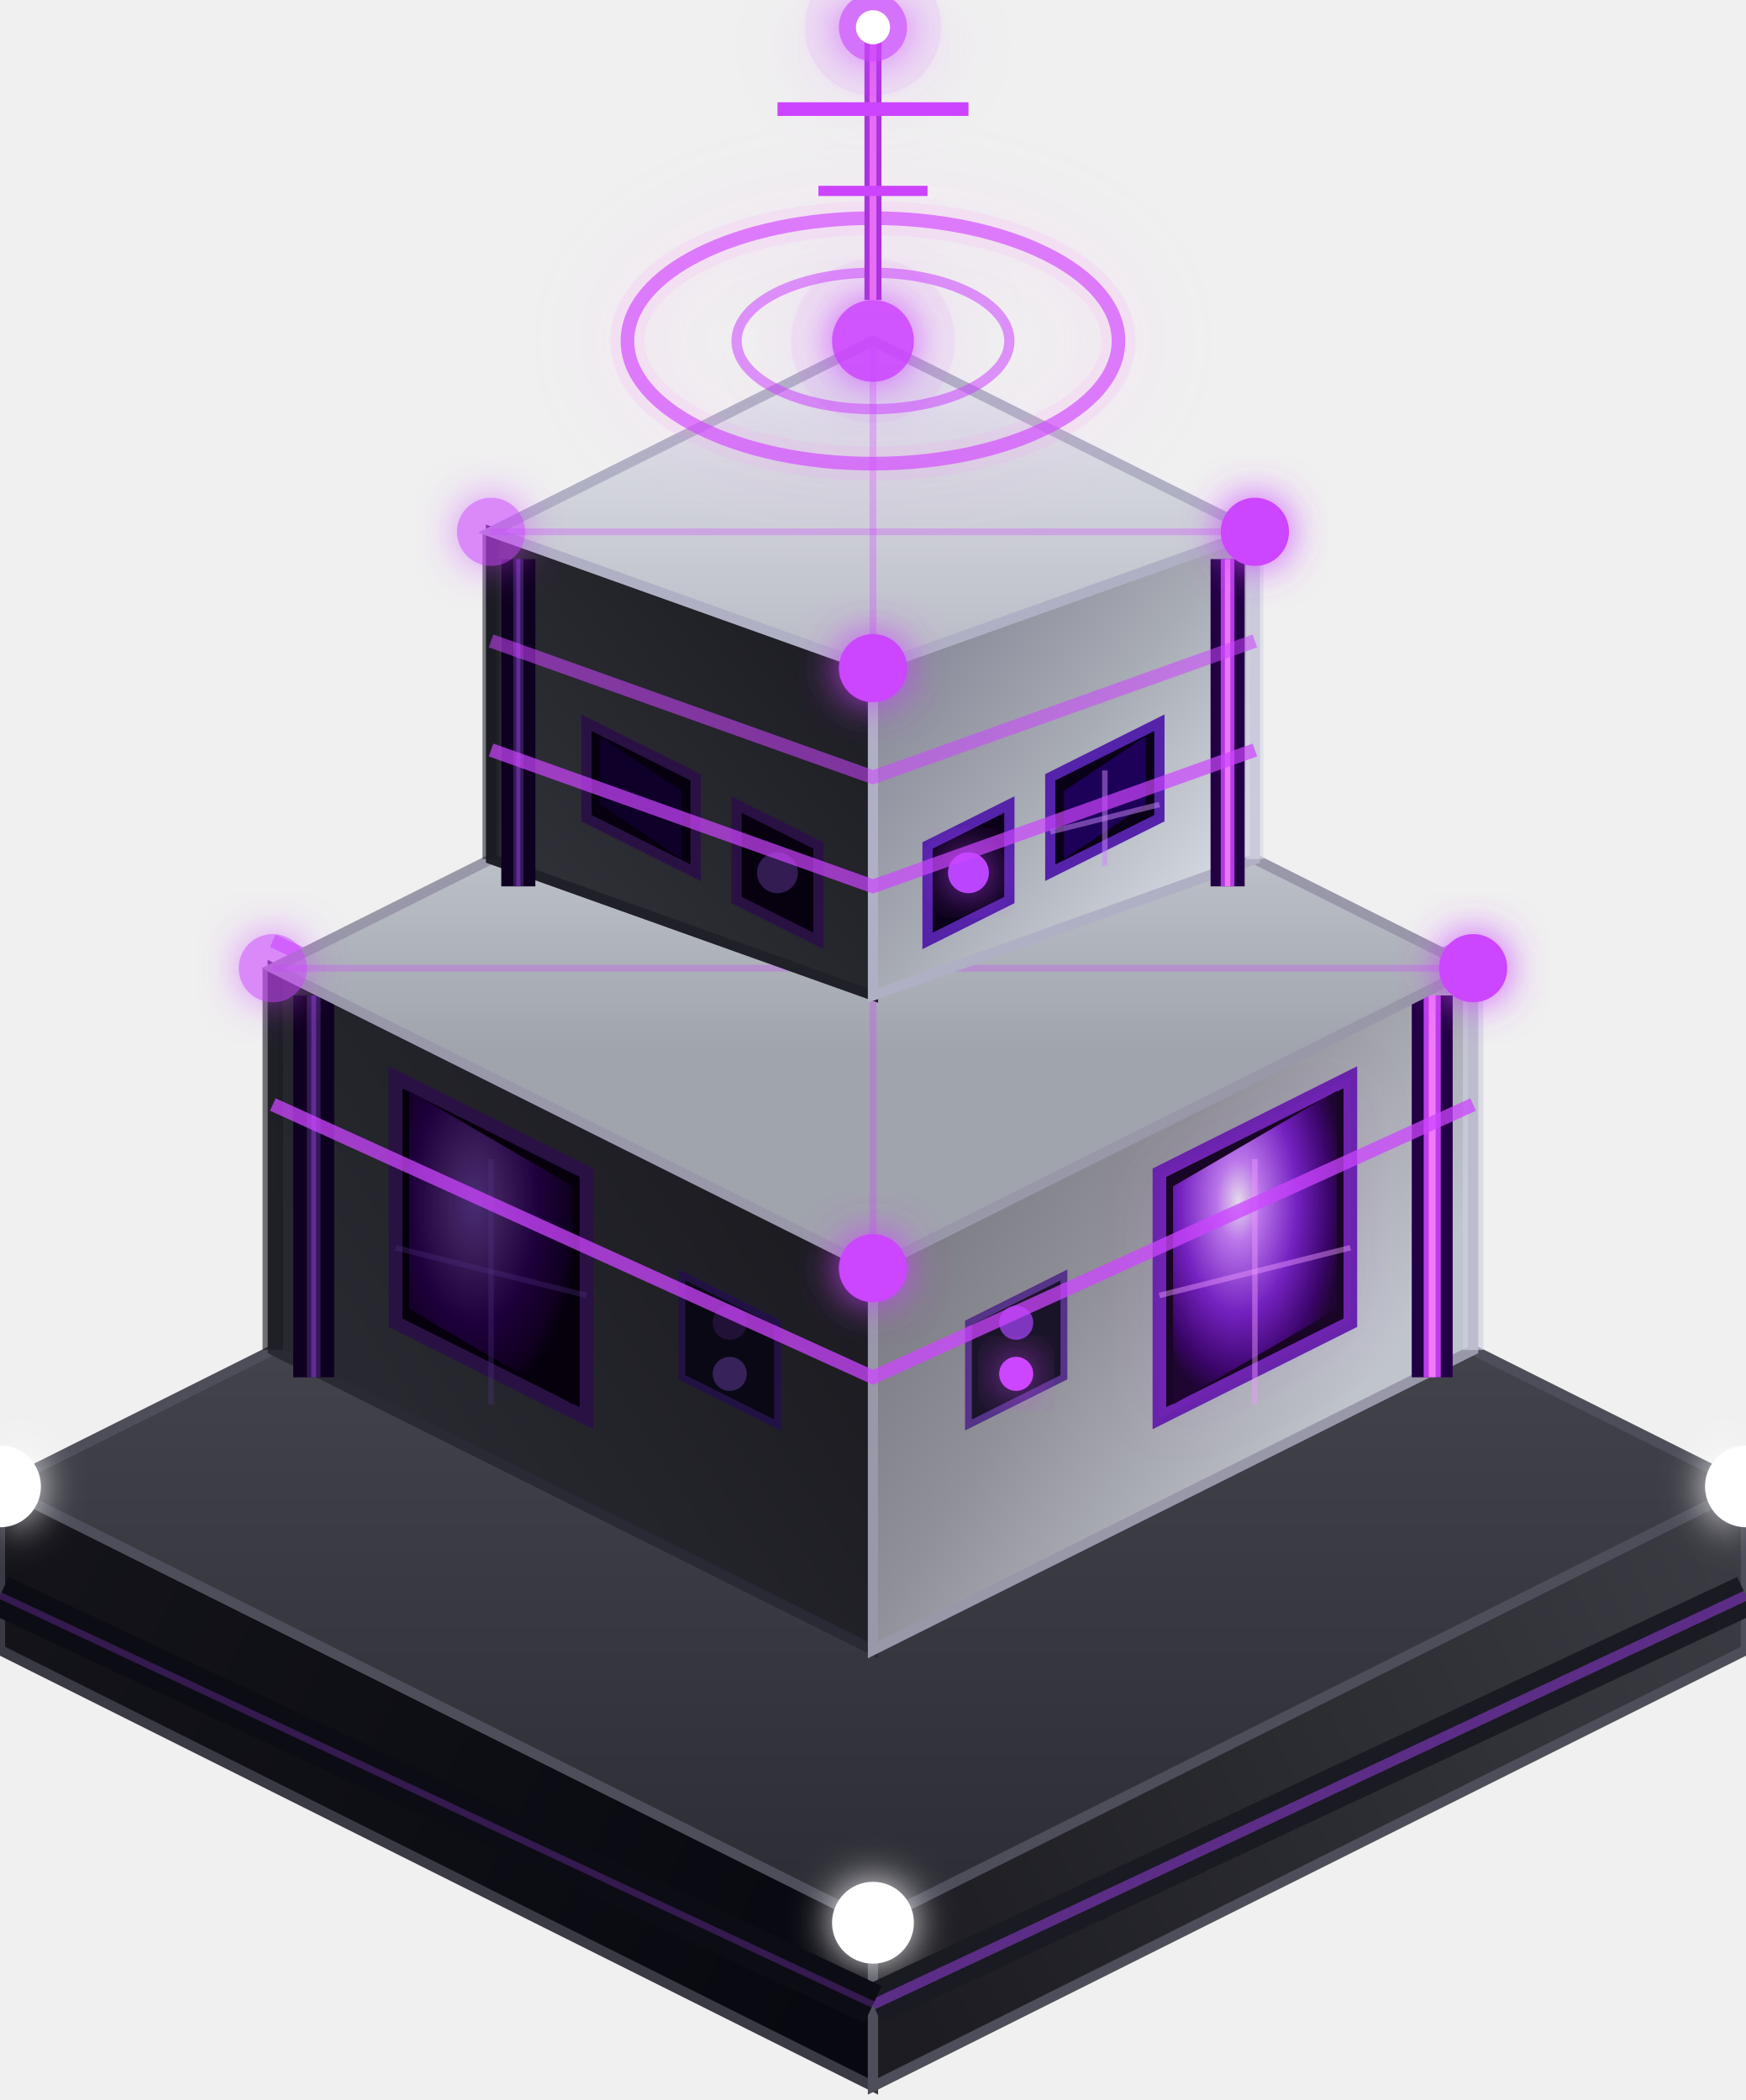
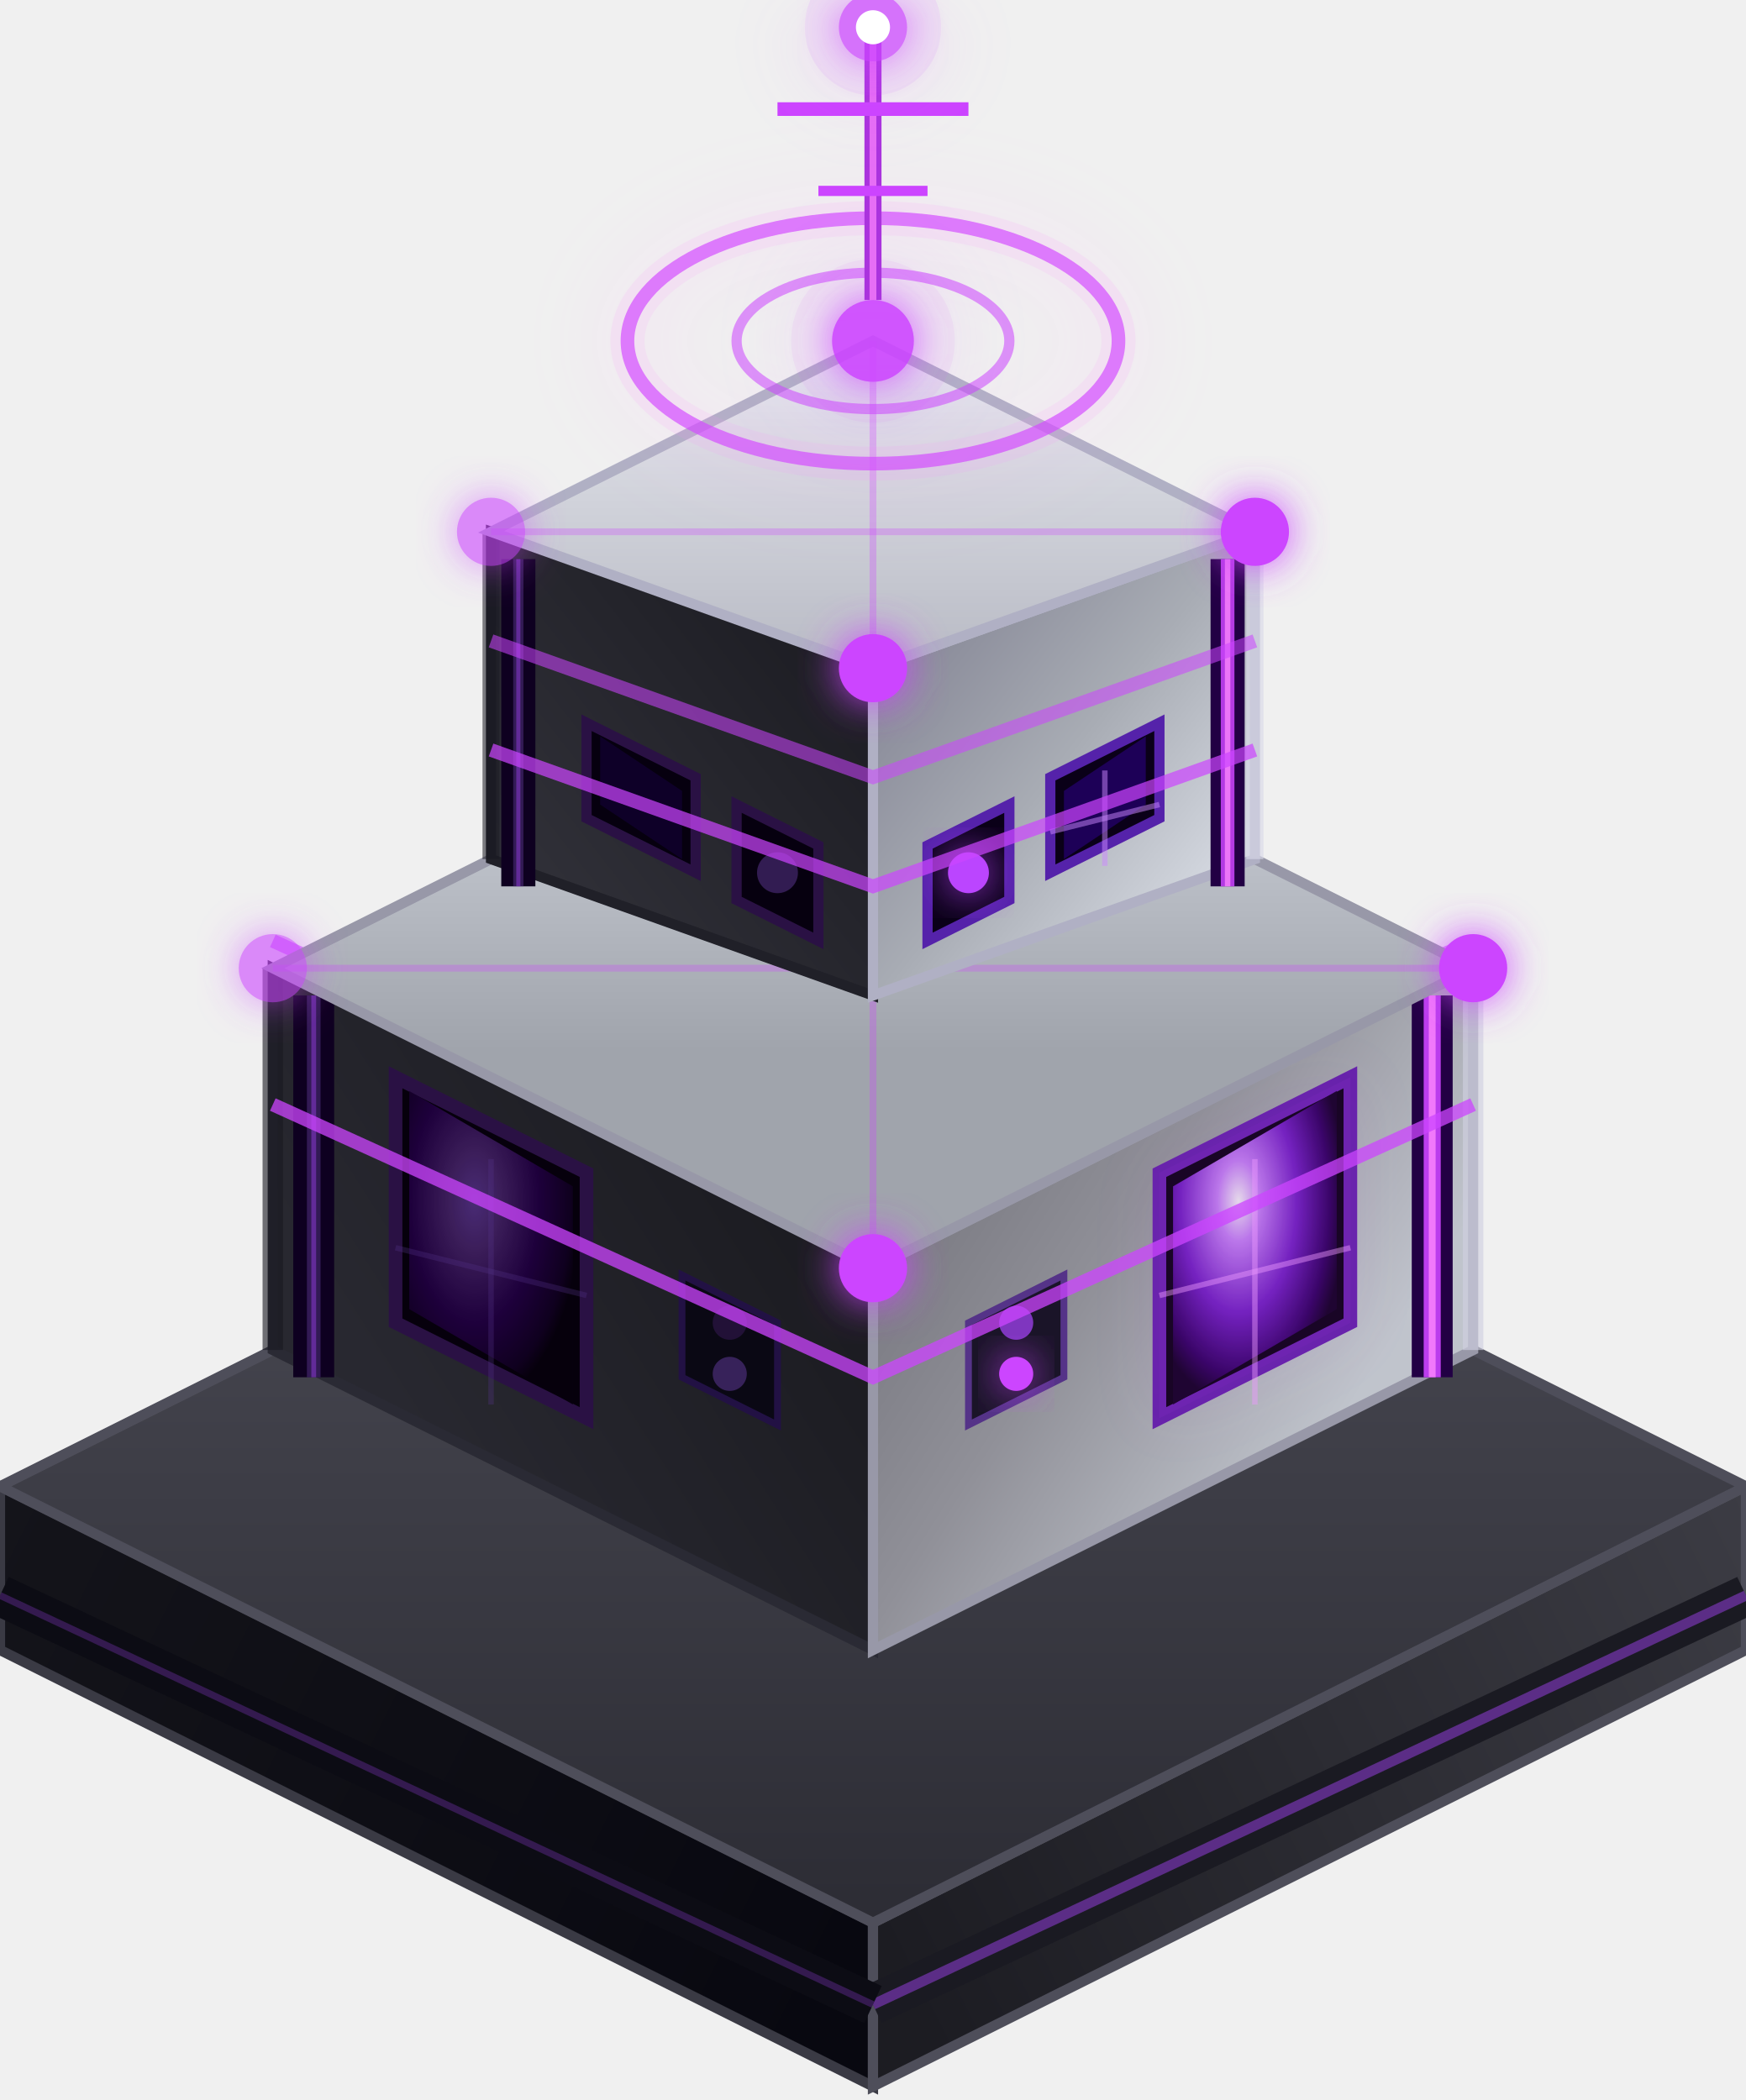
<svg xmlns="http://www.w3.org/2000/svg" viewBox="-128 -178 256 308" width="256" height="308">
  <defs>
    <linearGradient id="fR" gradientUnits="userSpaceOnUse" x1="128" y1="40" x2="0" y2="104">
      <stop offset="0%" stop-color="#3c3c44" />
      <stop offset="100%" stop-color="#1c1c22" />
    </linearGradient>
    <linearGradient id="fL" gradientUnits="userSpaceOnUse" x1="-128" y1="40" x2="0" y2="104">
      <stop offset="0%" stop-color="#14141a" />
      <stop offset="100%" stop-color="#080810" />
    </linearGradient>
    <linearGradient id="fT" gradientUnits="userSpaceOnUse" x1="0" y1="-24" x2="0" y2="104">
      <stop offset="0%" stop-color="#4e4e58" />
      <stop offset="100%" stop-color="#2c2c34" />
    </linearGradient>
    <linearGradient id="lR" gradientUnits="userSpaceOnUse" x1="88" y1="0" x2="0" y2="-56">
      <stop offset="0%" stop-color="#c0c4cc" />
      <stop offset="40%" stop-color="#909098" />
      <stop offset="100%" stop-color="#606068" />
    </linearGradient>
    <linearGradient id="lL" gradientUnits="userSpaceOnUse" x1="-88" y1="0" x2="0" y2="-56">
      <stop offset="0%" stop-color="#282830" />
      <stop offset="100%" stop-color="#141418" />
    </linearGradient>
    <linearGradient id="lT" gradientUnits="userSpaceOnUse" x1="0" y1="-80" x2="0" y2="-24">
      <stop offset="0%" stop-color="#d8dce4" />
      <stop offset="100%" stop-color="#a0a4ac" />
    </linearGradient>
    <linearGradient id="uR" gradientUnits="userSpaceOnUse" x1="56" y1="-56" x2="0" y2="-100">
      <stop offset="0%" stop-color="#d4d8e0" />
      <stop offset="40%" stop-color="#a8acb4" />
      <stop offset="100%" stop-color="#78788a" />
    </linearGradient>
    <linearGradient id="uL" gradientUnits="userSpaceOnUse" x1="-56" y1="-56" x2="0" y2="-100">
      <stop offset="0%" stop-color="#303038" />
      <stop offset="100%" stop-color="#18181e" />
    </linearGradient>
    <linearGradient id="uT" gradientUnits="userSpaceOnUse" x1="0" y1="-128" x2="0" y2="-80">
      <stop offset="0%" stop-color="#e8eaf0" />
      <stop offset="100%" stop-color="#b8bac4" />
    </linearGradient>
    <radialGradient id="reactor" cx="40%" cy="35%" r="65%">
      <stop offset="0%" stop-color="#ffffff" />
      <stop offset="20%" stop-color="#cc88ff" />
      <stop offset="55%" stop-color="#7722cc" />
      <stop offset="85%" stop-color="#330066" />
      <stop offset="100%" stop-color="#110022" />
    </radialGradient>
    <radialGradient id="reactorDim" cx="40%" cy="35%" r="65%">
      <stop offset="0%" stop-color="#553388" />
      <stop offset="25%" stop-color="#442266" />
      <stop offset="60%" stop-color="#220044" />
      <stop offset="90%" stop-color="#110022" />
      <stop offset="100%" stop-color="#06000c" />
    </radialGradient>
    <linearGradient id="conduit" gradientUnits="userSpaceOnUse" x1="0" y1="0" x2="0" y2="-130">
      <stop offset="0%" stop-color="#cc44ff" />
      <stop offset="50%" stop-color="#8822cc" />
      <stop offset="100%" stop-color="#441188" />
    </linearGradient>
    <filter id="glow" x="-60%" y="-60%" width="220%" height="220%">
      <feGaussianBlur stdDeviation="3" result="blur" />
      <feMerge>
        <feMergeNode in="blur" />
        <feMergeNode in="SourceGraphic" />
      </feMerge>
    </filter>
    <filter id="coreglow" x="-80%" y="-80%" width="260%" height="260%">
      <feGaussianBlur stdDeviation="5" result="blur" />
      <feMerge>
        <feMergeNode in="blur" />
        <feMergeNode in="SourceGraphic" />
      </feMerge>
    </filter>
    <filter id="softglow" x="-80%" y="-80%" width="260%" height="260%">
      <feGaussianBlur stdDeviation="6" result="blur" />
      <feMerge>
        <feMergeNode in="blur" />
        <feMergeNode in="SourceGraphic" />
      </feMerge>
    </filter>
  </defs>
  <polygon points="-128,64 0,128 0,104 -128,40" fill="url(#fL)" stroke="#3a3a44" stroke-width="1.5" />
  <polygon points="128,64 0,128 0,104 128,40" fill="url(#fR)" stroke="#4e4e5a" stroke-width="1.5" />
  <polygon points="0,-24 128,40 0,104 -128,40" fill="url(#fT)" stroke="#4e4e5a" stroke-width="1.5" />
-   <circle cx="128" cy="40" r="6" fill="#ffffff" filter="url(#glow)" />
-   <circle cx="-128" cy="40" r="6" fill="#ffffff" filter="url(#glow)" />
-   <circle cx="0" cy="104" r="6" fill="#ffffff" filter="url(#glow)" />
  <line x1="64" y1="72" x2="64" y2="96" stroke="#ffffff" stroke-width="4" stroke-linecap="round" filter="url(#glow)" />
  <line x1="-64" y1="72" x2="-64" y2="96" stroke="#ffffff" stroke-width="4" stroke-linecap="round" filter="url(#glow)" />
  <line x1="128" y1="56" x2="0" y2="116" stroke="#1a1a22" stroke-width="6" />
  <line x1="128" y1="56" x2="0" y2="116" stroke="#aa44ff" stroke-width="1.5" opacity="0.45" />
  <line x1="-128" y1="56" x2="0" y2="116" stroke="#0c0c14" stroke-width="6" />
  <line x1="-128" y1="56" x2="0" y2="116" stroke="#aa44ff" stroke-width="1" opacity="0.25" />
  <polygon points="-88,20 0,64 0,8 -88,-36" fill="url(#lL)" stroke="#2a2a34" stroke-width="1.5" />
  <line x1="-88" y1="20" x2="-88" y2="-36" stroke="#181820" stroke-width="3" opacity="0.6" />
  <polygon points="-70,16 -42,30 -42,-6 -70,-20" fill="#06000c" stroke="#2a1144" stroke-width="2" />
  <polygon points="-68,14 -44,28 -44,-4 -68,-18" fill="url(#reactorDim)" opacity="0.85" />
  <line x1="-56" y1="28" x2="-56" y2="-8" stroke="#553388" stroke-width="0.8" opacity="0.3" />
  <line x1="-70" y1="5" x2="-42" y2="12" stroke="#553388" stroke-width="0.8" opacity="0.3" />
  <polygon points="-28,24 -14,31 -14,16 -28,9" fill="#0a0814" stroke="#221144" stroke-width="1" />
  <circle cx="-21" cy="23.5" r="2.5" fill="#553388" opacity="0.6" />
  <circle cx="-21" cy="16" r="2.5" fill="#3a1a5a" opacity="0.5" />
  <line x1="-82" y1="24" x2="-82" y2="-32" stroke="#0e0020" stroke-width="6" />
  <line x1="-82" y1="24" x2="-82" y2="-32" stroke="#553388" stroke-width="2" opacity="0.5" />
  <line x1="-82" y1="24" x2="-82" y2="-32" stroke="#aa44ff" stroke-width="0.7" opacity="0.4" />
  <polygon points="88,20 0,64 0,8 88,-36" fill="url(#lR)" stroke="#9898a8" stroke-width="1.5" />
  <line x1="88" y1="20" x2="88" y2="-36" stroke="#d0d0e0" stroke-width="3" opacity="0.65" />
  <polygon points="70,16 42,30 42,-6 70,-20" fill="#0a0014" stroke="#6622aa" stroke-width="2" />
  <polygon points="68,14 44,28 44,-4 68,-18" fill="url(#reactor)" opacity="0.9" />
  <polygon points="70,16 42,30 42,-6 70,-20" fill="#cc44ff" opacity="0.08" filter="url(#coreglow)" />
  <line x1="56" y1="28" x2="56" y2="-8" stroke="#ee99ff" stroke-width="0.8" opacity="0.45" />
  <line x1="70" y1="5" x2="42" y2="12" stroke="#ee99ff" stroke-width="0.8" opacity="0.45" />
  <polygon points="28,24 14,31 14,16 28,9" fill="#1a1428" stroke="#553388" stroke-width="1" />
  <circle cx="21" cy="23.5" r="2.5" fill="#cc44ff" filter="url(#glow)" />
  <circle cx="21" cy="16" r="2.5" fill="#aa44ff" opacity="0.7" />
  <line x1="82" y1="24" x2="82" y2="-32" stroke="#220044" stroke-width="6" />
  <line x1="82" y1="24" x2="82" y2="-32" stroke="#cc44ff" stroke-width="2.5" opacity="0.9" />
  <line x1="82" y1="24" x2="82" y2="-32" stroke="#ff88ff" stroke-width="1" opacity="0.8" />
  <line x1="82" y1="24" x2="82" y2="-32" stroke="#cc44ff" stroke-width="8" opacity="0.15" filter="url(#coreglow)" />
  <polyline points="88,-16 0,24 -88,-16" stroke="#cc44ff" stroke-width="2" fill="none" opacity="0.75" />
  <polyline points="88,-40 0,0  -88,-40" stroke="#cc44ff" stroke-width="2" fill="none" opacity="0.6" />
  <polygon points="0,-80 88,-36 0,8 -88,-36" fill="url(#lT)" stroke="#9898a8" stroke-width="1.5" />
  <line x1="0" y1="-80" x2="0" y2="8" stroke="#cc44ff" stroke-width="1" opacity="0.3" />
  <line x1="-88" y1="-36" x2="88" y2="-36" stroke="#cc44ff" stroke-width="1" opacity="0.3" />
  <circle cx="88" cy="-36" r="5" fill="#cc44ff" filter="url(#glow)" />
  <circle cx="-88" cy="-36" r="5" fill="#cc44ff" filter="url(#glow)" opacity="0.6" />
  <circle cx="0" cy="8" r="5" fill="#cc44ff" filter="url(#glow)" />
  <polygon points="-56,-52 0,-32 0,-80 -56,-100" fill="url(#uL)" stroke="#202028" stroke-width="1.5" />
  <line x1="-56" y1="-52" x2="-56" y2="-100" stroke="#181820" stroke-width="2.5" opacity="0.55" />
  <line x1="-52" y1="-48" x2="-52" y2="-96" stroke="#0e0020" stroke-width="5" />
  <line x1="-52" y1="-48" x2="-52" y2="-96" stroke="#553388" stroke-width="1.5" opacity="0.5" />
  <line x1="-52" y1="-48" x2="-52" y2="-96" stroke="#aa44ff" stroke-width="0.6" opacity="0.4" />
  <polygon points="-42,-58 -26,-50 -26,-64 -42,-72" fill="#06000f" stroke="#2a1144" stroke-width="1.5" />
  <polygon points="-40,-60 -28,-52 -28,-62 -40,-70" fill="#110033" opacity="0.7" />
  <polygon points="-20,-46 -8,-40 -8,-54 -20,-60" fill="#06000f" stroke="#2a1144" stroke-width="1.5" />
  <circle cx="-14" cy="-50" r="3" fill="#553388" opacity="0.55" />
  <polygon points="56,-52 0,-32 0,-80 56,-100" fill="url(#uR)" stroke="#b0b0c4" stroke-width="1.5" />
  <line x1="56" y1="-52" x2="56" y2="-100" stroke="#d8d8e8" stroke-width="2.5" opacity="0.65" />
  <line x1="52" y1="-48" x2="52" y2="-96" stroke="#220044" stroke-width="5" />
  <line x1="52" y1="-48" x2="52" y2="-96" stroke="#cc44ff" stroke-width="2" opacity="0.85" />
  <line x1="52" y1="-48" x2="52" y2="-96" stroke="#ff88ff" stroke-width="0.8" opacity="0.75" />
  <line x1="52" y1="-48" x2="52" y2="-96" stroke="#cc44ff" stroke-width="7" opacity="0.12" filter="url(#coreglow)" />
  <polygon points="42,-58 26,-50 26,-64 42,-72" fill="#0a0018" stroke="#5522aa" stroke-width="1.5" />
  <polygon points="40,-60 28,-52 28,-62 40,-70" fill="#220066" opacity="0.8" />
  <line x1="34" y1="-51" x2="34" y2="-65" stroke="#cc88ff" stroke-width="0.8" opacity="0.5" />
  <line x1="42" y1="-60" x2="26" y2="-56" stroke="#cc88ff" stroke-width="0.8" opacity="0.5" />
  <polygon points="20,-46 8,-40 8,-54 20,-60" fill="#0a0018" stroke="#5522aa" stroke-width="1.5" />
  <circle cx="14" cy="-50" r="3" fill="#bb44ff" filter="url(#glow)" />
  <polyline points="56,-68 0,-48 -56,-68" stroke="#cc44ff" stroke-width="2" fill="none" opacity="0.7" />
  <polyline points="56,-84 0,-64 -56,-84" stroke="#cc44ff" stroke-width="2" fill="none" opacity="0.55" />
  <polygon points="0,-128 56,-100 0,-80 -56,-100" fill="url(#uT)" stroke="#b0b0c4" stroke-width="1.5" />
  <line x1="0" y1="-128" x2="0" y2="-80" stroke="#cc44ff" stroke-width="1" opacity="0.3" />
  <line x1="-56" y1="-100" x2="56" y2="-100" stroke="#cc44ff" stroke-width="1" opacity="0.3" />
  <circle cx="56" cy="-100" r="5" fill="#cc44ff" filter="url(#glow)" />
  <circle cx="-56" cy="-100" r="5" fill="#cc44ff" filter="url(#glow)" opacity="0.6" />
  <circle cx="0" cy="-80" r="5" fill="#cc44ff" filter="url(#glow)" />
  <ellipse cx="0" cy="-128" rx="36" ry="18" fill="none" stroke="#cc44ff" stroke-width="2" opacity="0.7" />
  <ellipse cx="0" cy="-128" rx="36" ry="18" fill="none" stroke="#ff88ff" stroke-width="5" opacity="0.15" filter="url(#softglow)" />
  <ellipse cx="0" cy="-128" rx="20" ry="10" fill="none" stroke="#cc44ff" stroke-width="1.5" opacity="0.55" />
  <circle cx="0" cy="-128" r="6" fill="#cc44ff" opacity="0.9" filter="url(#glow)" />
  <circle cx="0" cy="-128" r="12" fill="#cc44ff" opacity="0.1" filter="url(#softglow)" />
  <line x1="0" y1="-134" x2="0" y2="-174" stroke="#aa33dd" stroke-width="2.5" />
  <line x1="0" y1="-134" x2="0" y2="-174" stroke="#ff88ff" stroke-width="1" opacity="0.7" />
  <line x1="-14" y1="-162" x2="14" y2="-162" stroke="#cc44ff" stroke-width="2" />
  <line x1="-8" y1="-150" x2="8" y2="-150" stroke="#cc44ff" stroke-width="1.5" />
  <circle cx="0" cy="-174" r="10" fill="#cc44ff" opacity="0.12" filter="url(#softglow)" />
  <circle cx="0" cy="-174" r="5" fill="#cc44ff" opacity="0.7" filter="url(#glow)" />
  <circle cx="0" cy="-174" r="2.5" fill="#ffffff" />
</svg>
